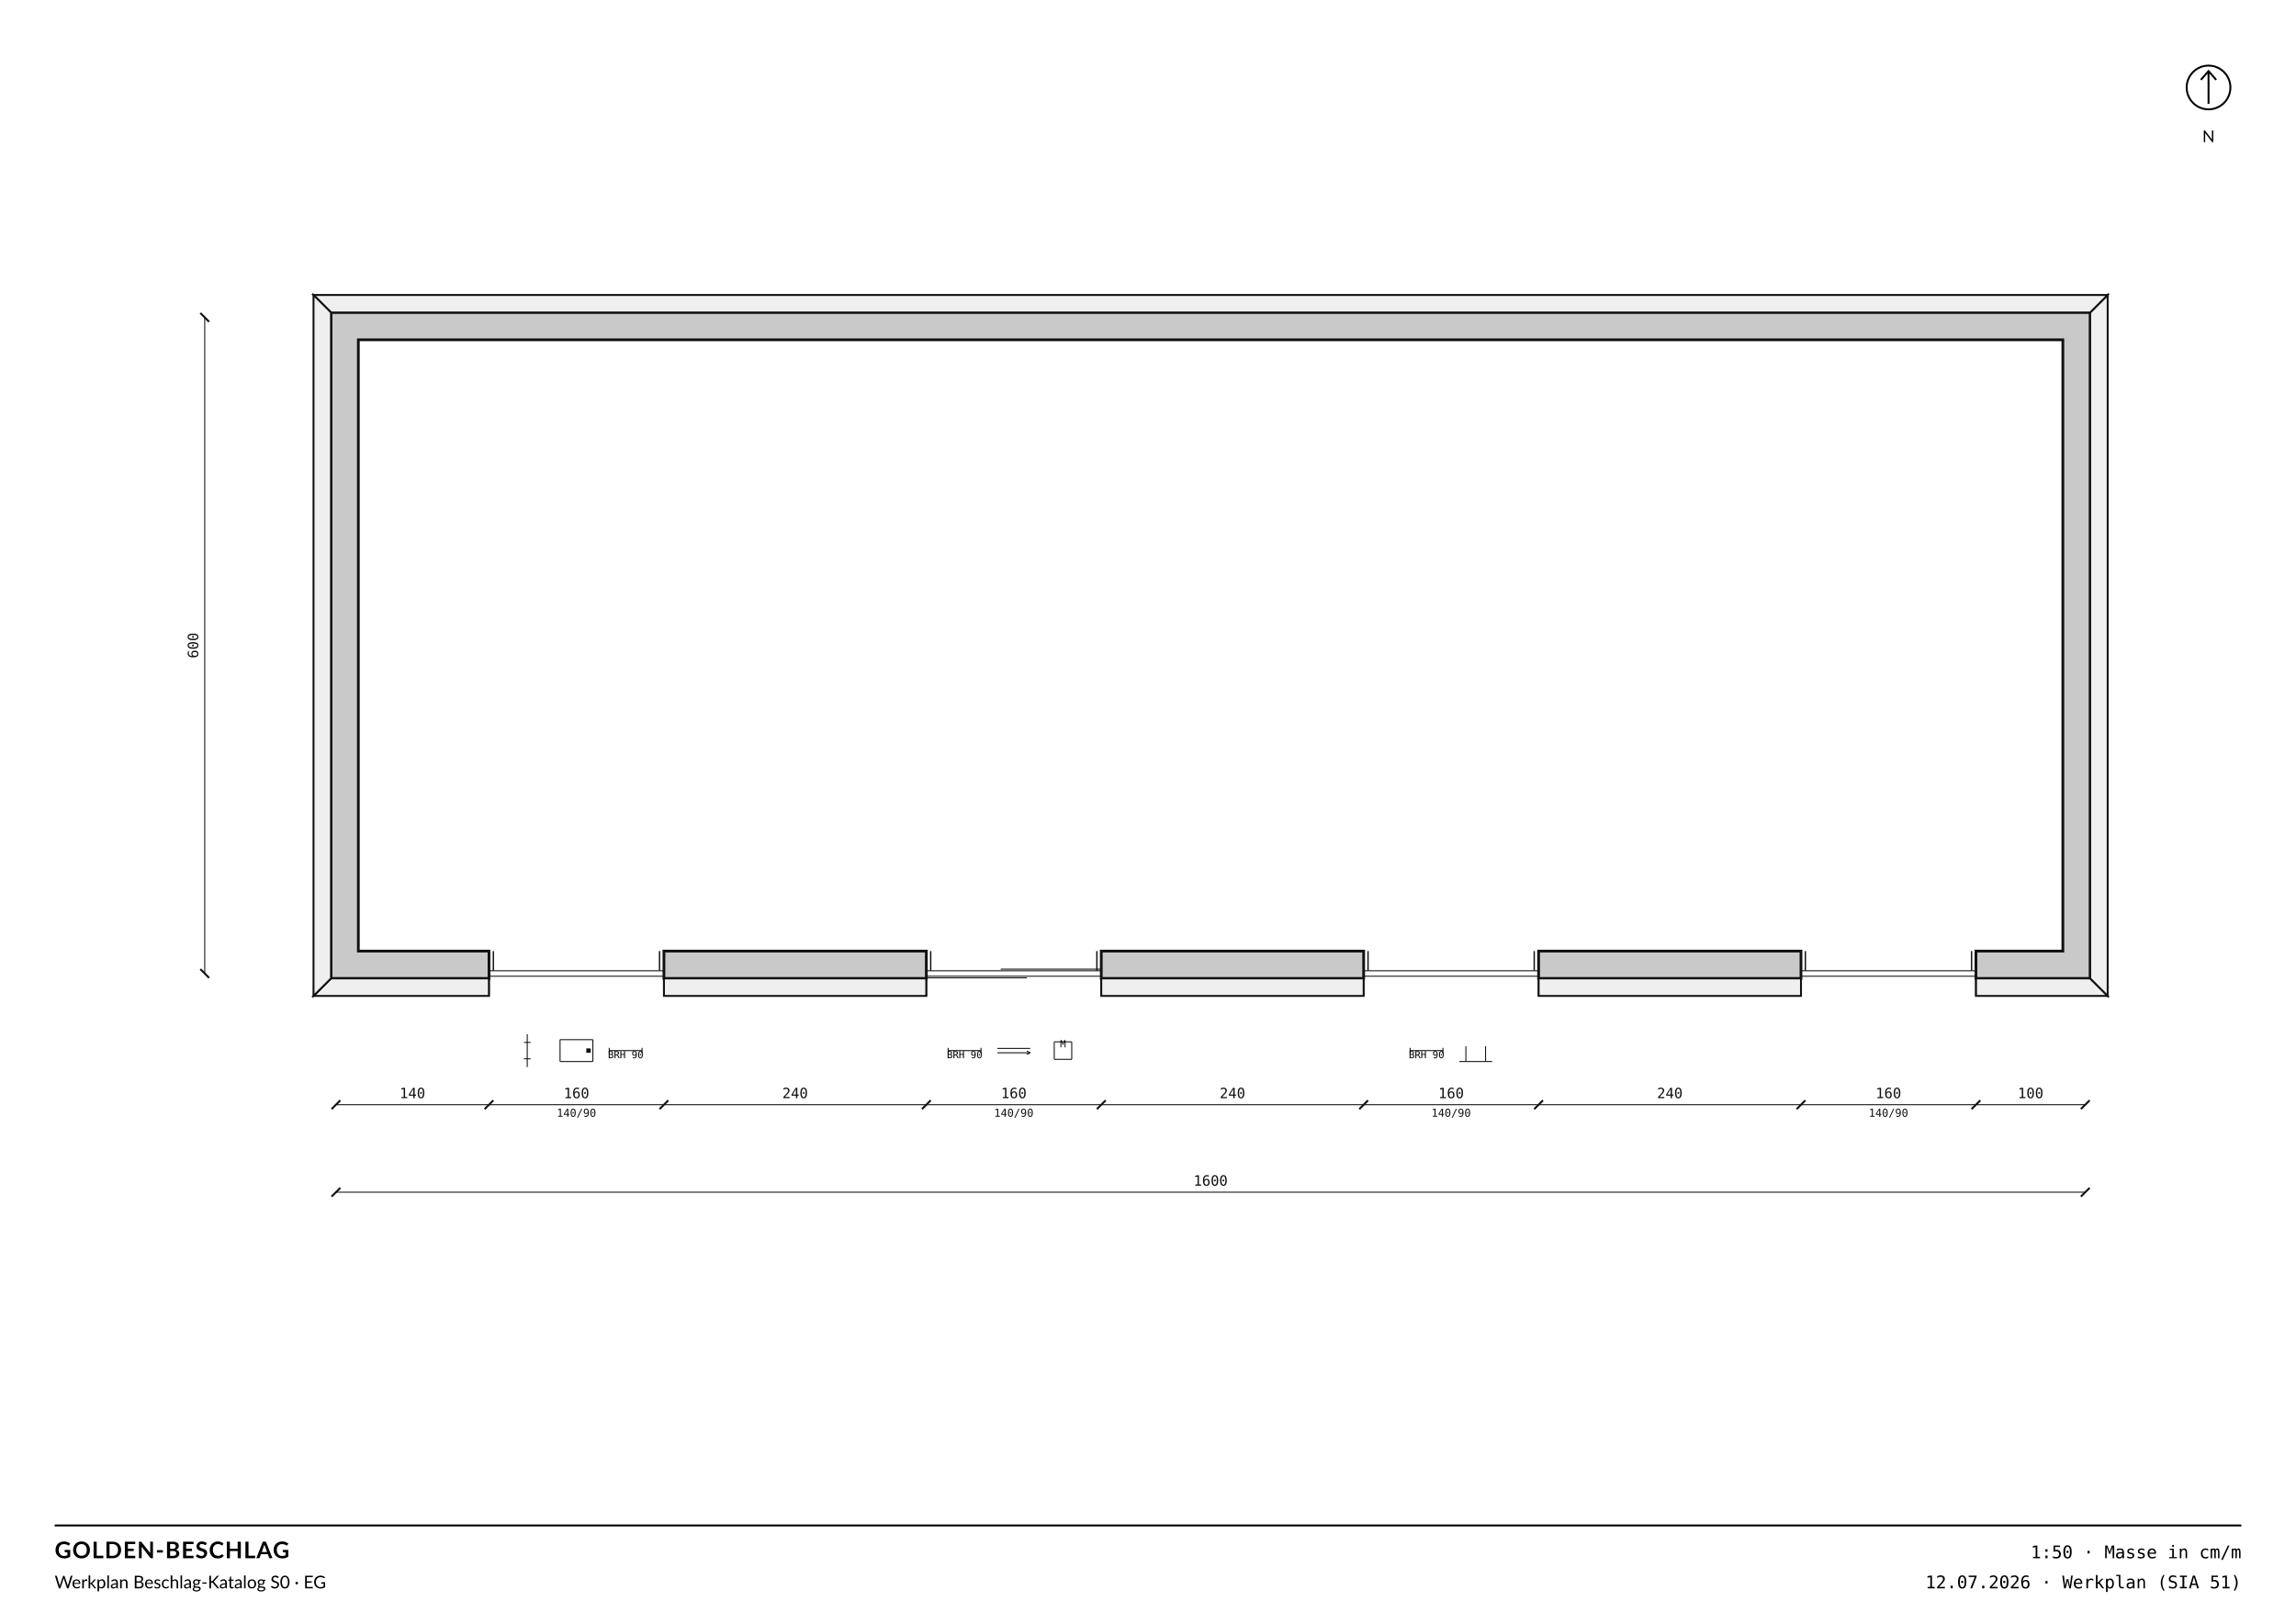
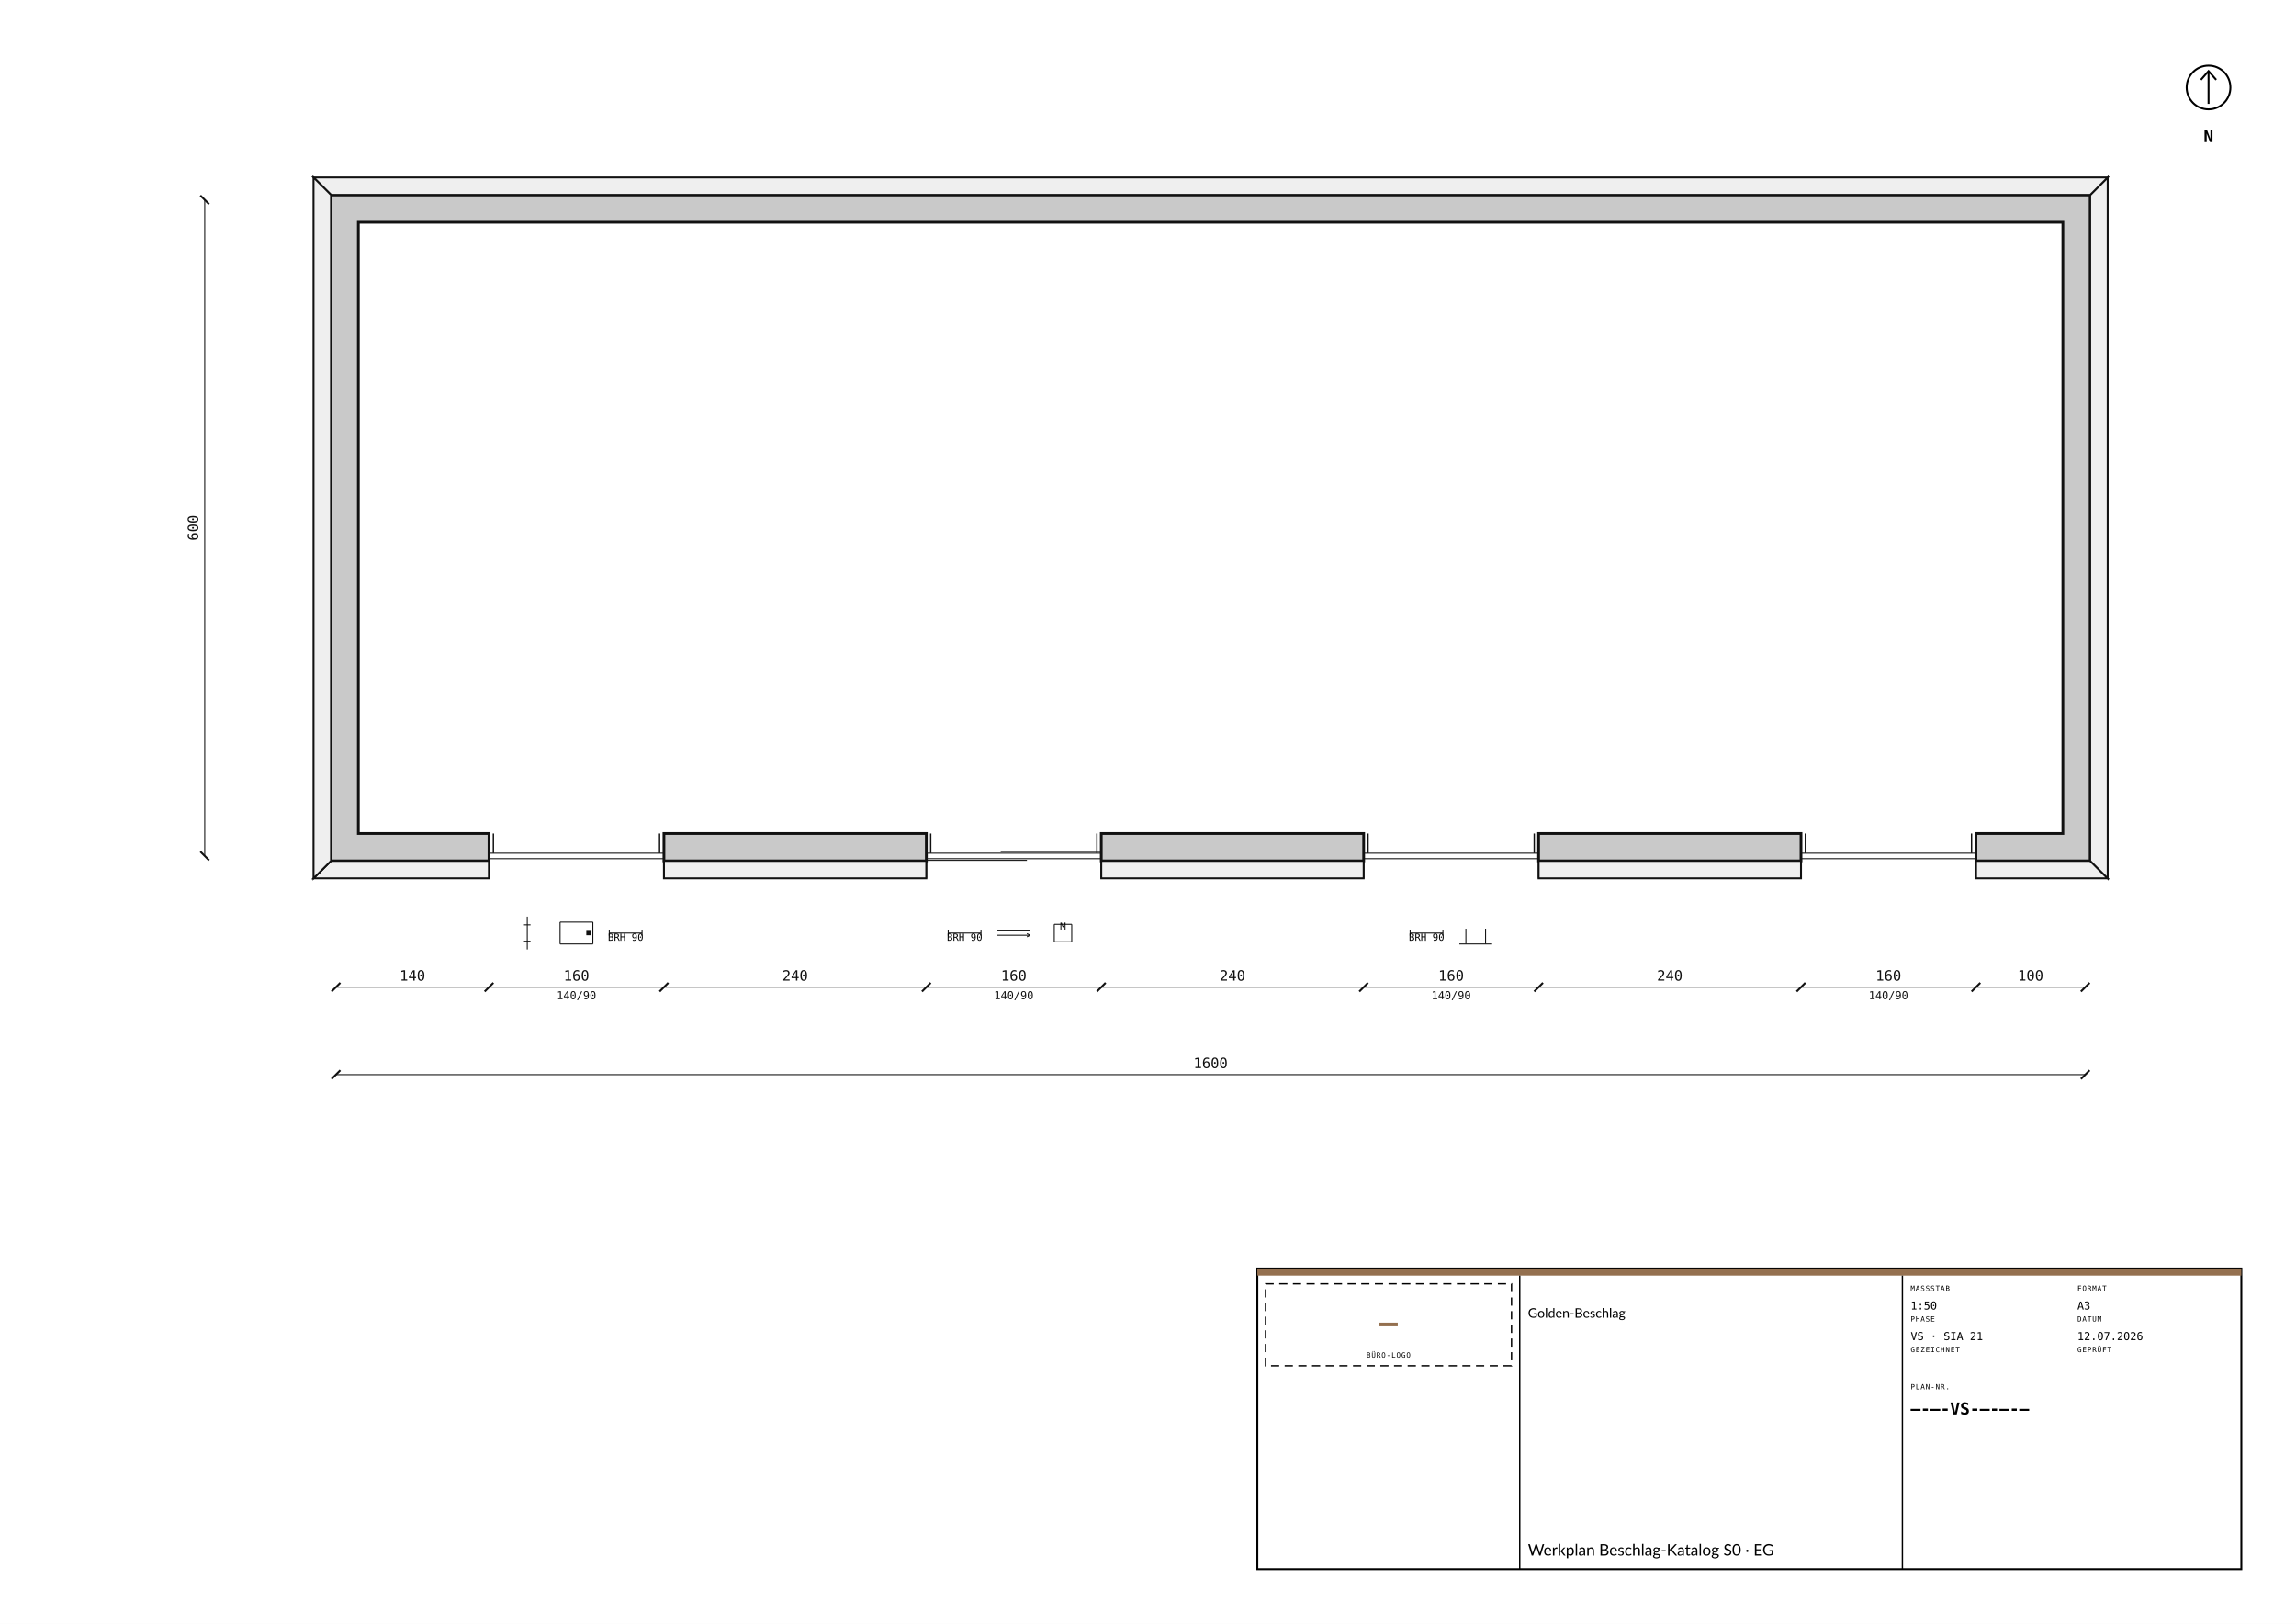
<svg xmlns="http://www.w3.org/2000/svg" width="420mm" height="297mm" viewBox="0 0 420 297" font-family="Helvetica, Arial, sans-serif">
  <rect width="420" height="297" fill="white" />
-   <g transform="translate(61.45, 178.05) scale(0.02)">
+   <g transform="translate(61.45, 156.55) scale(0.02)">
    <path d="M 1400 -205 L 205 -205 L 205 -5795 L 15795 -5795 L 15795 -205 L 15000 -205 L 15000 45 L 16045 45 L 16045 -6045 L -45 -6045 L -45 45 L 1400 45 Z M 13400 -205 L 11000 -205 L 11000 45 L 13400 45 Z M 9400 -205 L 7000 -205 L 7000 45 L 9400 45 Z M 5400 -205 L 3000 -205 L 3000 45 L 5400 45 Z" fill-rule="evenodd" fill="#c9c9c9" stroke="#111" stroke-width="25" />
    <path d="M 16205 205 L 16045 45 L 15000 45 L 15000 205 Z M 13400 205 L 13400 45 L 11000 45 L 11000 205 Z M 9400 205 L 9400 45 L 7000 45 L 7000 205 Z M 5400 205 L 5400 45 L 3000 45 L 3000 205 Z M 1400 205 L 1400 45 L -45 45 L -205 205 Z" fill-rule="evenodd" fill="#efefef" stroke="#111" stroke-width="17.5" />
    <path d="M 16045 45 L 16045 -6045 L 16205 -6205 L 16205 205 Z" fill-rule="evenodd" fill="#efefef" stroke="#111" stroke-width="17.5" />
    <path d="M 16045 -6045 L -45 -6045 L -205 -6205 L 16205 -6205 Z" fill-rule="evenodd" fill="#efefef" stroke="#111" stroke-width="17.5" />
    <path d="M -45 -6045 L -45 45 L -205 205 L -205 -6205 Z" fill-rule="evenodd" fill="#efefef" stroke="#111" stroke-width="17.5" />
    <path d="M 2290 725 L 2330 725 L 2330 685 L 2290 685 Z" fill-rule="evenodd" fill="#111" stroke="none" />
    <line x1="1400" y1="-205" x2="1400" y2="205" stroke="#111" stroke-width="12.5" />
    <line x1="3000" y1="-205" x2="3000" y2="205" stroke="#111" stroke-width="12.5" />
    <line x1="1400" y1="25" x2="3000" y2="25" stroke="#111" stroke-width="9" />
    <line x1="1400" y1="-25" x2="3000" y2="-25" stroke="#111" stroke-width="9" />
    <line x1="1440" y1="-205" x2="1440" y2="-25" stroke="#111" stroke-width="12.5" />
    <line x1="2960" y1="-205" x2="2960" y2="-25" stroke="#111" stroke-width="12.5" />
    <line x1="5400" y1="-205" x2="5400" y2="205" stroke="#111" stroke-width="12.5" />
    <line x1="7000" y1="-205" x2="7000" y2="205" stroke="#111" stroke-width="12.5" />
    <line x1="5400" y1="25" x2="7000" y2="25" stroke="#111" stroke-width="9" />
    <line x1="5400" y1="-25" x2="7000" y2="-25" stroke="#111" stroke-width="9" />
    <line x1="5440" y1="-205" x2="5440" y2="-25" stroke="#111" stroke-width="12.5" />
    <line x1="6960" y1="-205" x2="6960" y2="-25" stroke="#111" stroke-width="12.5" />
    <line x1="5400" y1="40" x2="6320" y2="40" stroke="#111" stroke-width="9" />
    <line x1="6080" y1="-40" x2="7000" y2="-40" stroke="#111" stroke-width="9" />
    <line x1="9400" y1="-205" x2="9400" y2="205" stroke="#111" stroke-width="12.5" />
    <line x1="11000" y1="-205" x2="11000" y2="205" stroke="#111" stroke-width="12.5" />
    <line x1="9400" y1="25" x2="11000" y2="25" stroke="#111" stroke-width="9" />
    <line x1="9400" y1="-25" x2="11000" y2="-25" stroke="#111" stroke-width="9" />
    <line x1="9440" y1="-205" x2="9440" y2="-25" stroke="#111" stroke-width="12.5" />
    <line x1="10960" y1="-205" x2="10960" y2="-25" stroke="#111" stroke-width="12.5" />
    <line x1="13400" y1="-205" x2="13400" y2="205" stroke="#111" stroke-width="12.5" />
    <line x1="15000" y1="-205" x2="15000" y2="205" stroke="#111" stroke-width="12.5" />
    <line x1="13400" y1="25" x2="15000" y2="25" stroke="#111" stroke-width="9" />
    <line x1="13400" y1="-25" x2="15000" y2="-25" stroke="#111" stroke-width="9" />
    <line x1="13440" y1="-205" x2="13440" y2="-25" stroke="#111" stroke-width="12.5" />
    <line x1="14960" y1="-205" x2="14960" y2="-25" stroke="#111" stroke-width="12.5" />
    <line x1="1750" y1="855" x2="1750" y2="555" stroke="#111" stroke-width="9" />
    <line x1="1720" y1="780" x2="1780" y2="780" stroke="#111" stroke-width="9" />
    <line x1="1720" y1="630" x2="1780" y2="630" stroke="#111" stroke-width="9" />
    <line x1="2050" y1="805" x2="2350" y2="805" stroke="#111" stroke-width="9" />
    <line x1="2350" y1="805" x2="2350" y2="605" stroke="#111" stroke-width="9" />
    <line x1="2350" y1="605" x2="2050" y2="605" stroke="#111" stroke-width="9" />
    <line x1="2050" y1="605" x2="2050" y2="805" stroke="#111" stroke-width="9" />
    <line x1="2500" y1="705" x2="2800" y2="705" stroke="#111" stroke-width="9" />
    <line x1="2500" y1="730" x2="2500" y2="680" stroke="#111" stroke-width="9" />
    <line x1="2800" y1="730" x2="2800" y2="680" stroke="#111" stroke-width="9" />
    <line x1="5600" y1="705" x2="5900" y2="705" stroke="#111" stroke-width="9" />
    <line x1="5600" y1="730" x2="5600" y2="680" stroke="#111" stroke-width="9" />
    <line x1="5900" y1="730" x2="5900" y2="680" stroke="#111" stroke-width="9" />
    <line x1="6050" y1="725" x2="6350" y2="725" stroke="#111" stroke-width="9" />
    <line x1="6050" y1="685" x2="6350" y2="685" stroke="#111" stroke-width="9" />
    <line x1="6350" y1="725" x2="6320" y2="740" stroke="#111" stroke-width="9" />
    <line x1="6350" y1="725" x2="6320" y2="710" stroke="#111" stroke-width="9" />
    <line x1="6570" y1="785" x2="6730" y2="785" stroke="#111" stroke-width="9" />
    <line x1="6730" y1="785" x2="6730" y2="625" stroke="#111" stroke-width="9" />
    <line x1="6730" y1="625" x2="6570" y2="625" stroke="#111" stroke-width="9" />
    <line x1="6570" y1="625" x2="6570" y2="785" stroke="#111" stroke-width="9" />
    <line x1="9825" y1="705" x2="10125" y2="705" stroke="#111" stroke-width="9" />
    <line x1="9825" y1="730" x2="9825" y2="680" stroke="#111" stroke-width="9" />
    <line x1="10125" y1="730" x2="10125" y2="680" stroke="#111" stroke-width="9" />
    <line x1="10275" y1="805" x2="10575" y2="805" stroke="#111" stroke-width="9" />
    <line x1="10335" y1="805" x2="10335" y2="665" stroke="#111" stroke-width="9" />
    <line x1="10515" y1="805" x2="10515" y2="665" stroke="#111" stroke-width="9" />
    <text x="2650" y="775" text-anchor="middle" font-size="90" font-family="'IBM Plex Mono', ui-monospace, monospace">BRH 90</text>
    <text x="5750" y="775" text-anchor="middle" font-size="90" font-family="'IBM Plex Mono', ui-monospace, monospace">BRH 90</text>
    <text x="6650" y="675" text-anchor="middle" font-size="90" font-family="'IBM Plex Mono', ui-monospace, monospace">M</text>
    <text x="9975" y="775" text-anchor="middle" font-size="90" font-family="'IBM Plex Mono', ui-monospace, monospace">BRH 90</text>
    <g stroke="#111" fill="#111">
      <line x1="0" y1="1200" x2="16000" y2="1200" stroke-width="9" />
      <line x1="-40" y1="1240" x2="40" y2="1160" stroke-width="18" />
      <line x1="1360" y1="1240" x2="1440" y2="1160" stroke-width="18" />
      <line x1="2960" y1="1240" x2="3040" y2="1160" stroke-width="18" />
      <line x1="5360" y1="1240" x2="5440" y2="1160" stroke-width="18" />
      <line x1="6960" y1="1240" x2="7040" y2="1160" stroke-width="18" />
      <line x1="9360" y1="1240" x2="9440" y2="1160" stroke-width="18" />
      <line x1="10960" y1="1240" x2="11040" y2="1160" stroke-width="18" />
      <line x1="13360" y1="1240" x2="13440" y2="1160" stroke-width="18" />
      <line x1="14960" y1="1240" x2="15040" y2="1160" stroke-width="18" />
      <line x1="15960" y1="1240" x2="16040" y2="1160" stroke-width="18" />
      <text x="700" y="1140" text-anchor="middle" font-size="130" font-family="'IBM Plex Mono', ui-monospace, monospace" stroke="none">140</text>
      <text x="2200" y="1140" text-anchor="middle" font-size="130" font-family="'IBM Plex Mono', ui-monospace, monospace" stroke="none">160</text>
      <text x="2200" y="1310" text-anchor="middle" font-size="100" font-family="'IBM Plex Mono', ui-monospace, monospace" stroke="none">140/90</text>
      <text x="4200" y="1140" text-anchor="middle" font-size="130" font-family="'IBM Plex Mono', ui-monospace, monospace" stroke="none">240</text>
      <text x="6200" y="1140" text-anchor="middle" font-size="130" font-family="'IBM Plex Mono', ui-monospace, monospace" stroke="none">160</text>
      <text x="6200" y="1310" text-anchor="middle" font-size="100" font-family="'IBM Plex Mono', ui-monospace, monospace" stroke="none">140/90</text>
      <text x="8200" y="1140" text-anchor="middle" font-size="130" font-family="'IBM Plex Mono', ui-monospace, monospace" stroke="none">240</text>
      <text x="10200" y="1140" text-anchor="middle" font-size="130" font-family="'IBM Plex Mono', ui-monospace, monospace" stroke="none">160</text>
      <text x="10200" y="1310" text-anchor="middle" font-size="100" font-family="'IBM Plex Mono', ui-monospace, monospace" stroke="none">140/90</text>
      <text x="12200" y="1140" text-anchor="middle" font-size="130" font-family="'IBM Plex Mono', ui-monospace, monospace" stroke="none">240</text>
      <text x="14200" y="1140" text-anchor="middle" font-size="130" font-family="'IBM Plex Mono', ui-monospace, monospace" stroke="none">160</text>
      <text x="14200" y="1310" text-anchor="middle" font-size="100" font-family="'IBM Plex Mono', ui-monospace, monospace" stroke="none">140/90</text>
      <text x="15500" y="1140" text-anchor="middle" font-size="130" font-family="'IBM Plex Mono', ui-monospace, monospace" stroke="none">100</text>
    </g>
    <g stroke="#111" fill="#111">
      <line x1="0" y1="2000" x2="16000" y2="2000" stroke-width="9" />
      <line x1="-40" y1="2040" x2="40" y2="1960" stroke-width="18" />
      <line x1="15960" y1="2040" x2="16040" y2="1960" stroke-width="18" />
      <text x="8000" y="1940" text-anchor="middle" font-size="130" font-family="'IBM Plex Mono', ui-monospace, monospace" stroke="none">1600</text>
    </g>
    <g stroke="#111" fill="#111">
      <line x1="-1200" y1="0" x2="-1200" y2="-6000" stroke-width="9" />
      <line x1="-1240" y1="-40" x2="-1160" y2="40" stroke-width="18" />
      <line x1="-1240" y1="-6040" x2="-1160" y2="-5960" stroke-width="18" />
      <text x="-1260" y="-3000" text-anchor="middle" font-size="130" font-family="'IBM Plex Mono', ui-monospace, monospace" stroke="none" transform="rotate(-90 -1260 -3000)">600</text>
    </g>
  </g>
-   <g stroke="black" fill="none" stroke-width="0.35">
-     <circle cx="404" cy="16" r="4" />
-     <path d="M 404 19 L 404 13 M 402.6 14.6 L 404 13 L 405.4 14.6" />
-     <text x="404" y="26" text-anchor="middle" font-size="3" font-family="'Lato', Helvetica, Arial, sans-serif" stroke="none" fill="black">N</text>
+   <g data-teil="nordpfeil" stroke="black" fill="none" stroke-width="0.35">
+     <circle cx="404.00" cy="16.00" r="4" />
+     <path d="M 404.00 19.00 L 404.00 13.00 M 402.60 14.60 L 404.00 13.00 L 405.40 14.60" />
+     <text x="404.00" y="26.00" text-anchor="middle" font-family="'IBM Plex Mono', ui-monospace, monospace" font-size="3" font-feature-settings="'tnum'" font-weight="bold" stroke="none" fill="black">N</text>
  </g>
-   <g font-size="3.2">
-     <line x1="10" y1="279" x2="410" y2="279" stroke="black" stroke-width="0.35" />
-     <text x="10" y="285" font-weight="bold" font-family="'Lato', Helvetica, Arial, sans-serif" letter-spacing="0.04em" font-size="4.2">GOLDEN-BESCHLAG</text>
-     <text x="10" y="290.5" font-family="'Lato', Helvetica, Arial, sans-serif">Werkplan Beschlag-Katalog S0 · EG</text>
-     <text x="410" y="285" text-anchor="end" font-family="'IBM Plex Mono', ui-monospace, monospace" font-feature-settings="'tnum'">1:50 · Masse in cm/m</text>
-     <text x="410" y="290.5" text-anchor="end" font-family="'IBM Plex Mono', ui-monospace, monospace" font-feature-settings="'tnum'">12.07.2026 · Werkplan (SIA 51)</text>
+   <g data-teil="plankopf">
+     <rect x="230" y="232" width="180" height="55" fill="white" stroke="black" stroke-width="0.35" />
+     <rect x="230" y="232" width="180" height="1.3" fill="#94704F" />
+     <line x1="278" y1="233.3" x2="278" y2="287" stroke="black" stroke-width="0.25" />
+     <line x1="348" y1="233.3" x2="348" y2="287" stroke="black" stroke-width="0.25" />
+     <rect x="231.5" y="234.8" width="45" height="15" fill="none" stroke="black" stroke-width="0.25" stroke-dasharray="1.5 1" />
+     <text x="254.00" y="243.80" text-anchor="middle" font-family="'IBM Plex Mono', ui-monospace, monospace" font-size="5.6" font-feature-settings="'tnum'" font-weight="bold" fill="#94704F">—</text>
+     <text x="254.00" y="248.30" text-anchor="middle" font-family="'IBM Plex Mono', ui-monospace, monospace" font-size="1.3" font-feature-settings="'tnum'" letter-spacing="0.1em">BÜRO-LOGO</text>
+     <text x="279.50" y="241.00" text-anchor="start" font-family="'Lato', Helvetica, Arial, sans-serif" font-size="2.4">Golden-Beschlag</text>
+     <text x="279.50" y="284.50" text-anchor="start" font-family="'Lato', Helvetica, Arial, sans-serif" font-size="2.9">Werkplan Beschlag-Katalog S0 · EG</text>
+     <text x="349.50" y="236.10" text-anchor="start" font-family="'IBM Plex Mono', ui-monospace, monospace" font-size="1.3" font-feature-settings="'tnum'" letter-spacing="0.1em">MASSSTAB</text>
+     <text x="349.50" y="239.50" text-anchor="start" font-family="'IBM Plex Mono', ui-monospace, monospace" font-size="2" font-feature-settings="'tnum'">1:50</text>
+     <text x="380.00" y="236.10" text-anchor="start" font-family="'IBM Plex Mono', ui-monospace, monospace" font-size="1.3" font-feature-settings="'tnum'" letter-spacing="0.1em">FORMAT</text>
+     <text x="380.00" y="239.50" text-anchor="start" font-family="'IBM Plex Mono', ui-monospace, monospace" font-size="2" font-feature-settings="'tnum'">A3</text>
+     <text x="349.50" y="241.70" text-anchor="start" font-family="'IBM Plex Mono', ui-monospace, monospace" font-size="1.3" font-feature-settings="'tnum'" letter-spacing="0.1em">PHASE</text>
+     <text x="349.50" y="245.10" text-anchor="start" font-family="'IBM Plex Mono', ui-monospace, monospace" font-size="2" font-feature-settings="'tnum'">VS · SIA 21</text>
+     <text x="380.00" y="241.70" text-anchor="start" font-family="'IBM Plex Mono', ui-monospace, monospace" font-size="1.3" font-feature-settings="'tnum'" letter-spacing="0.1em">DATUM</text>
+     <text x="380.00" y="245.10" text-anchor="start" font-family="'IBM Plex Mono', ui-monospace, monospace" font-size="2" font-feature-settings="'tnum'">12.07.2026</text>
+     <text x="349.50" y="247.30" text-anchor="start" font-family="'IBM Plex Mono', ui-monospace, monospace" font-size="1.3" font-feature-settings="'tnum'" letter-spacing="0.1em">GEZEICHNET</text>
+     <text x="380.00" y="247.30" text-anchor="start" font-family="'IBM Plex Mono', ui-monospace, monospace" font-size="1.3" font-feature-settings="'tnum'" letter-spacing="0.1em">GEPRÜFT</text>
+     <text x="349.50" y="254.10" text-anchor="start" font-family="'IBM Plex Mono', ui-monospace, monospace" font-size="1.3" font-feature-settings="'tnum'" letter-spacing="0.1em">PLAN-NR.</text>
+     <text x="349.50" y="258.70" text-anchor="start" font-family="'IBM Plex Mono', ui-monospace, monospace" font-size="3" font-feature-settings="'tnum'" font-weight="bold">—-—-VS-—-—-—</text>
  </g>
</svg>
